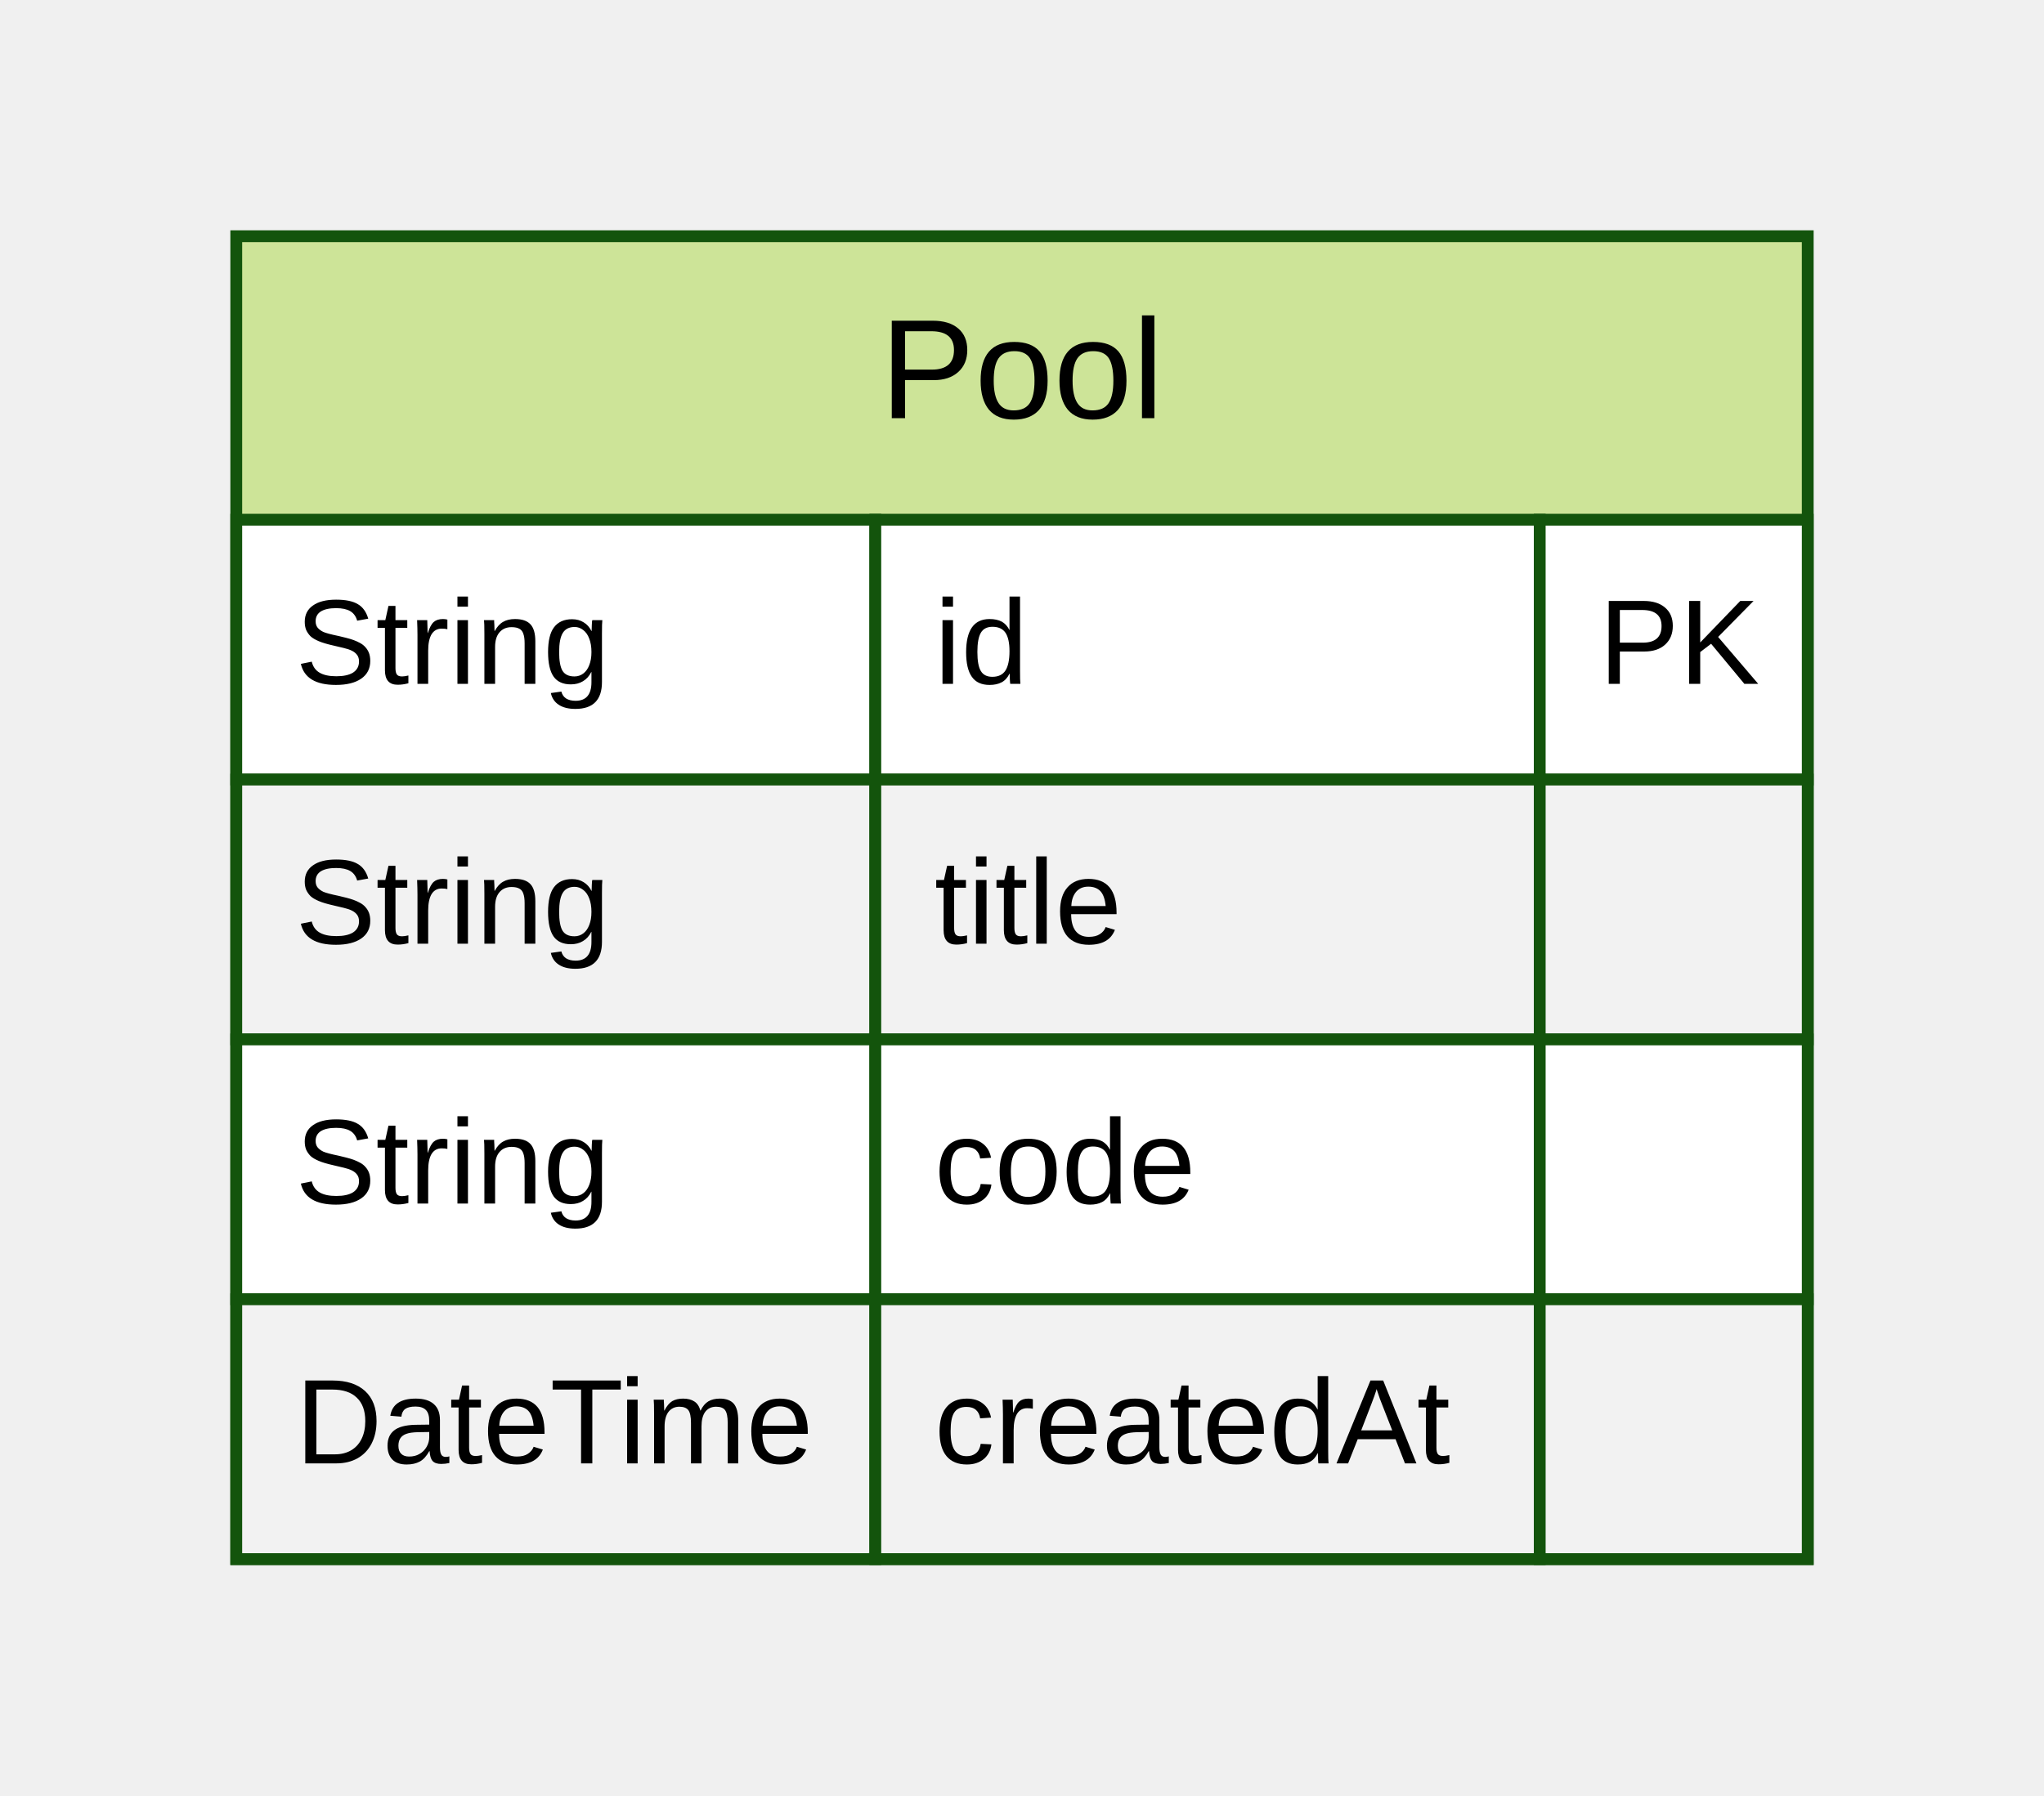
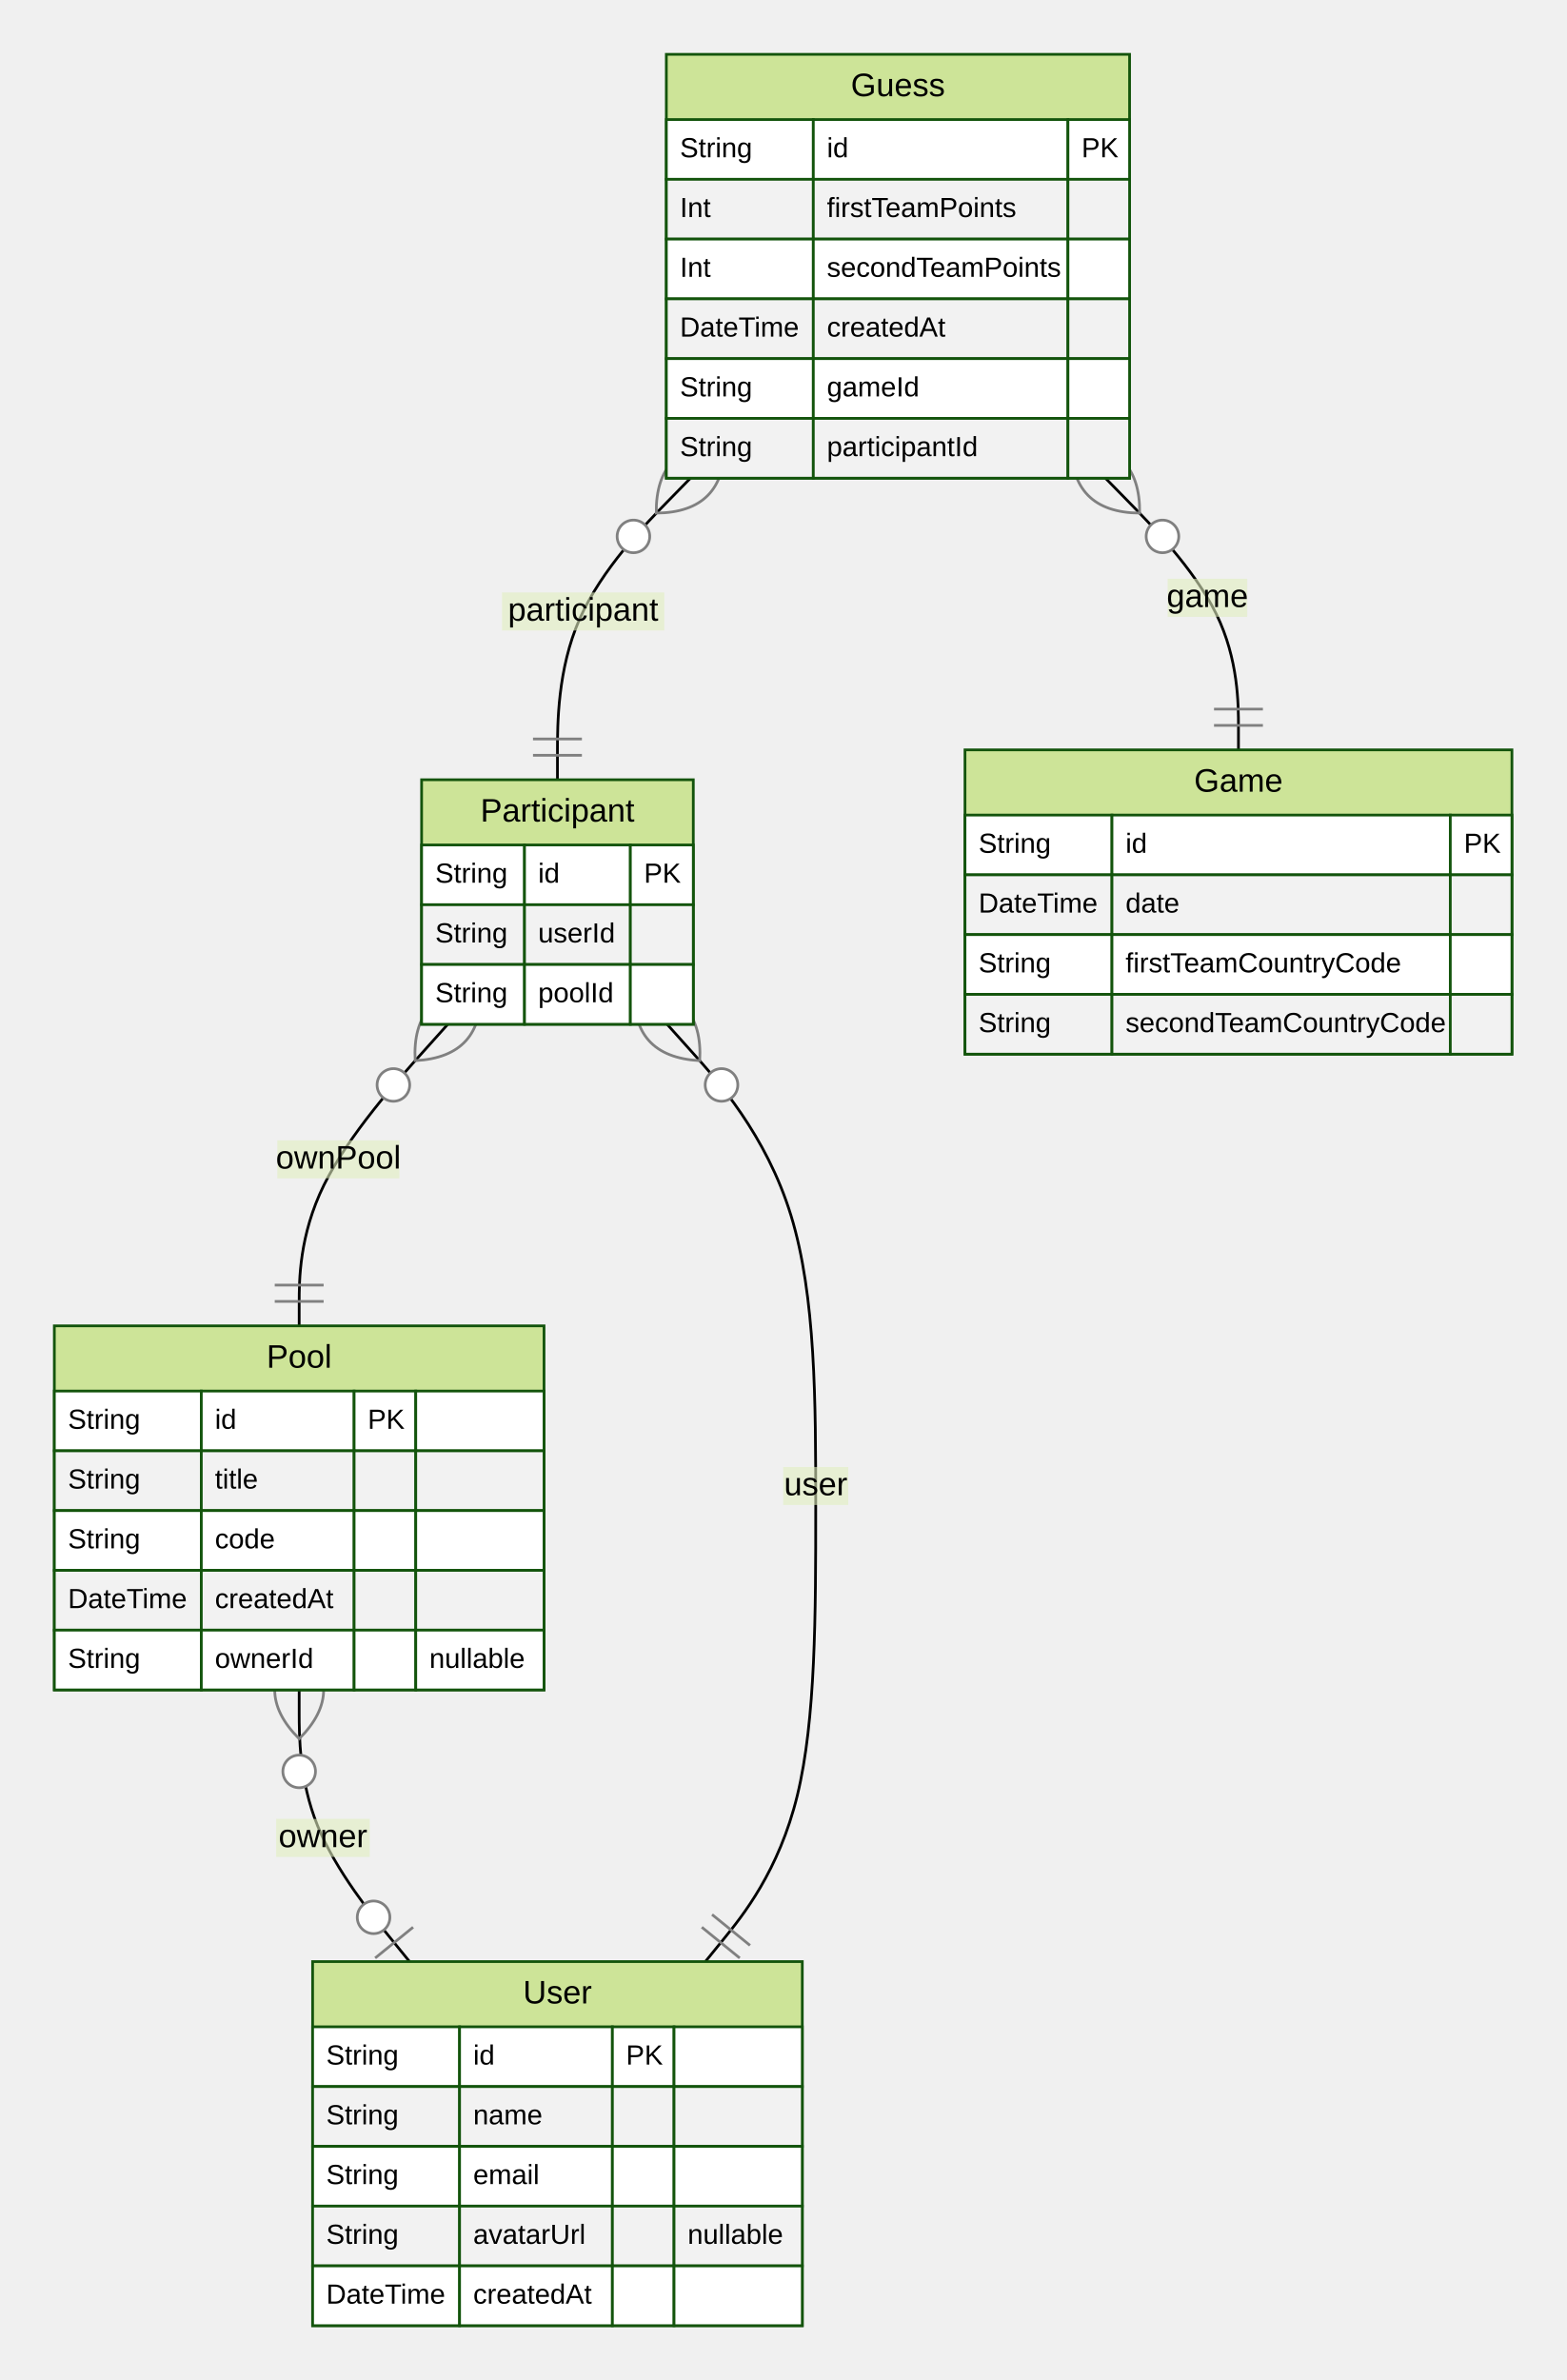
- <svg xmlns="http://www.w3.org/2000/svg" aria-labelledby="chart-title-mermaid-0 chart-desc-mermaid-0" role="img" viewBox="0 0 173.026 152" style="max-width: 173.026px; background-color: white;" width="100%" id="mermaid-0">
+ <svg xmlns="http://www.w3.org/2000/svg" aria-labelledby="chart-title-mermaid-0 chart-desc-mermaid-0" role="img" viewBox="0 0 576.492 876" style="max-width: 576.492px; background-color: white;" width="100%" id="mermaid-0">
  <style>#mermaid-0 {font-family:"trebuchet ms",verdana,arial,sans-serif;font-size:16px;fill:#000000;}#mermaid-0 .error-icon{fill:#552222;}#mermaid-0 .error-text{fill:#552222;stroke:#552222;}#mermaid-0 .edge-thickness-normal{stroke-width:2px;}#mermaid-0 .edge-thickness-thick{stroke-width:3.5px;}#mermaid-0 .edge-pattern-solid{stroke-dasharray:0;}#mermaid-0 .edge-pattern-dashed{stroke-dasharray:3;}#mermaid-0 .edge-pattern-dotted{stroke-dasharray:2;}#mermaid-0 .marker{fill:#000000;stroke:#000000;}#mermaid-0 .marker.cross{stroke:#000000;}#mermaid-0 svg{font-family:"trebuchet ms",verdana,arial,sans-serif;font-size:16px;}#mermaid-0 .entityBox{fill:#cde498;stroke:#13540c;}#mermaid-0 .attributeBoxOdd{fill:#ffffff;stroke:#13540c;}#mermaid-0 .attributeBoxEven{fill:#f2f2f2;stroke:#13540c;}#mermaid-0 .relationshipLabelBox{fill:hsl(78.158, 58.462%, 84.51%);opacity:0.7;background-color:hsl(78.158, 58.462%, 84.51%);}#mermaid-0 .relationshipLabelBox rect{opacity:0.5;}#mermaid-0 .relationshipLine{stroke:#000000;}#mermaid-0 :root{--mermaid-font-family:"trebuchet ms",verdana,arial,sans-serif;}</style>
  <g />
  <defs>
    <marker orient="auto" markerHeight="18" markerWidth="18" refY="9" refX="0" id="ONLY_ONE_START">
      <path d="M9,0 L9,18 M15,0 L15,18" fill="none" stroke="gray" />
    </marker>
  </defs>
  <defs>
    <marker orient="auto" markerHeight="18" markerWidth="18" refY="9" refX="18" id="ONLY_ONE_END">
      <path d="M3,0 L3,18 M9,0 L9,18" fill="none" stroke="gray" />
    </marker>
  </defs>
  <defs>
    <marker orient="auto" markerHeight="18" markerWidth="30" refY="9" refX="0" id="ZERO_OR_ONE_START">
      <circle r="6" cy="9" cx="21" fill="white" stroke="gray" />
      <path d="M9,0 L9,18" fill="none" stroke="gray" />
    </marker>
  </defs>
  <defs>
    <marker orient="auto" markerHeight="18" markerWidth="30" refY="9" refX="30" id="ZERO_OR_ONE_END">
      <circle r="6" cy="9" cx="9" fill="white" stroke="gray" />
      <path d="M21,0 L21,18" fill="none" stroke="gray" />
    </marker>
  </defs>
  <defs>
    <marker orient="auto" markerHeight="36" markerWidth="45" refY="18" refX="18" id="ONE_OR_MORE_START">
      <path d="M0,18 Q 18,0 36,18 Q 18,36 0,18 M42,9 L42,27" fill="none" stroke="gray" />
    </marker>
  </defs>
  <defs>
    <marker orient="auto" markerHeight="36" markerWidth="45" refY="18" refX="27" id="ONE_OR_MORE_END">
      <path d="M3,9 L3,27 M9,18 Q27,0 45,18 Q27,36 9,18" fill="none" stroke="gray" />
    </marker>
  </defs>
  <defs>
    <marker orient="auto" markerHeight="36" markerWidth="57" refY="18" refX="18" id="ZERO_OR_MORE_START">
      <circle r="6" cy="18" cx="48" fill="white" stroke="gray" />
      <path d="M0,18 Q18,0 36,18 Q18,36 0,18" fill="none" stroke="gray" />
    </marker>
  </defs>
  <defs>
    <marker orient="auto" markerHeight="36" markerWidth="57" refY="18" refX="39" id="ZERO_OR_MORE_END">
      <circle r="6" cy="18" cx="9" fill="white" stroke="gray" />
      <path d="M21,18 Q39,0 57,18 Q39,36 21,18" fill="none" stroke="gray" />
    </marker>
  </defs>
-   <g transform="translate(20,20 )" id="Pool">
-     <rect height="112" width="133.026" y="0" x="0" stroke="gray" fill-opacity="100%" fill="honeydew" class="er entityBox" />
-     <text transform="translate(66.51321,12)" style="font-family: &quot;trebuchet ms&quot;, verdana, arial, sans-serif;; font-size: 12px" text-anchor="middle" dominant-baseline="middle" y="0" x="0" id="entity-Pool" class="er entityLabel">Pool</text>
+   <path marker-start="url(#ZERO_OR_MORE_START)" marker-end="url(#ZERO_OR_ONE_END)" fill="none" stroke="gray" d="M110.119,622L110.119,630.333C110.119,638.667,110.119,655.333,116.89,672C123.661,688.667,137.202,705.333,143.973,713.667L150.743,722" class="er relationshipLine" />
+   <path marker-start="url(#ZERO_OR_MORE_START)" marker-end="url(#ONLY_ONE_END)" fill="none" stroke="gray" d="M245.535,377L254.652,387.167C263.77,397.333,282.004,417.667,291.122,447.333C300.239,477,300.239,516,300.239,555C300.239,594,300.239,633,293.468,660.833C286.698,688.667,273.156,705.333,266.386,713.667L259.615,722" class="er relationshipLine" />
+   <path marker-start="url(#ZERO_OR_MORE_START)" marker-end="url(#ONLY_ONE_END)" fill="none" stroke="gray" d="M164.824,377L155.706,387.167C146.589,397.333,128.354,417.667,119.237,436.167C110.119,454.667,110.119,471.333,110.119,479.667L110.119,488" class="er relationshipLine" />
+   <path marker-start="url(#ZERO_OR_MORE_START)" marker-end="url(#ONLY_ONE_END)" fill="none" stroke="gray" d="M254.136,176L245.976,184.333C237.817,192.667,221.498,209.333,213.339,227.833C205.179,246.333,205.179,266.667,205.179,276.833L205.179,287" class="er relationshipLine" />
+   <path marker-start="url(#ZERO_OR_MORE_START)" marker-end="url(#ONLY_ONE_END)" fill="none" stroke="gray" d="M406.879,176L415.039,184.333C423.198,192.667,439.517,209.333,447.676,226C455.835,242.667,455.835,259.333,455.835,267.667L455.835,276" class="er relationshipLine" />
+   <g transform="translate(20,488 )" id="Pool">
+     <rect height="134" width="180.239" y="0" x="0" stroke="gray" fill-opacity="100%" fill="honeydew" class="er entityBox" />
+     <text transform="translate(90.11948,12)" style="font-family: &quot;trebuchet ms&quot;, verdana, arial, sans-serif;; font-size: 12px" text-anchor="middle" dominant-baseline="middle" y="0" x="0" id="entity-Pool" class="er entityLabel">Pool</text>
    <rect height="22" width="54.096" y="24" x="0" stroke="gray" fill-opacity="100%" fill="honeydew" class="er attributeBoxOdd" />
    <text transform="translate(5,35)" style="font-family: &quot;trebuchet ms&quot;, verdana, arial, sans-serif;; font-size: 10.2px" text-anchor="left" dominant-baseline="middle" y="0" x="0" id="entity-Pool-attr-1-type" class="er entityLabel">String</text>
    <rect height="22" width="56.243" y="24" x="54.096" stroke="gray" fill-opacity="100%" fill="honeydew" class="er attributeBoxOdd" />
    <text transform="translate(59.09555,35)" style="font-family: &quot;trebuchet ms&quot;, verdana, arial, sans-serif;; font-size: 10.2px" text-anchor="left" dominant-baseline="middle" y="0" x="0" id="entity-Pool-attr-1-name" class="er entityLabel">id</text>
    <rect height="22" width="22.688" y="24" x="110.339" stroke="gray" fill-opacity="100%" fill="honeydew" class="er attributeBoxOdd" />
    <text transform="translate(115.3387,35)" style="font-family: &quot;trebuchet ms&quot;, verdana, arial, sans-serif;; font-size: 10.2px" text-anchor="left" dominant-baseline="middle" y="0" x="0" id="entity-Pool-attr-1-key" class="er entityLabel">PK</text>
+     <rect height="22" width="47.213" y="24" x="133.026" stroke="gray" fill-opacity="100%" fill="honeydew" class="er attributeBoxOdd" />
+     <text transform="translate(138.0264,35)" style="font-family: &quot;trebuchet ms&quot;, verdana, arial, sans-serif;; font-size: 10.2px" text-anchor="left" dominant-baseline="middle" y="0" x="0" id="entity-Pool-attr-1-comment" class="er entityLabel" />
    <rect height="22" width="54.096" y="46" x="0" stroke="gray" fill-opacity="100%" fill="honeydew" class="er attributeBoxEven" />
    <text transform="translate(5,57)" style="font-family: &quot;trebuchet ms&quot;, verdana, arial, sans-serif;; font-size: 10.2px" text-anchor="left" dominant-baseline="middle" y="0" x="0" id="entity-Pool-attr-2-type" class="er entityLabel">String</text>
    <rect height="22" width="56.243" y="46" x="54.096" stroke="gray" fill-opacity="100%" fill="honeydew" class="er attributeBoxEven" />
    <text transform="translate(59.09555,57)" style="font-family: &quot;trebuchet ms&quot;, verdana, arial, sans-serif;; font-size: 10.2px" text-anchor="left" dominant-baseline="middle" y="0" x="0" id="entity-Pool-attr-2-name" class="er entityLabel">title</text>
    <rect height="22" width="22.688" y="46" x="110.339" stroke="gray" fill-opacity="100%" fill="honeydew" class="er attributeBoxEven" />
    <text transform="translate(115.3387,57)" style="font-family: &quot;trebuchet ms&quot;, verdana, arial, sans-serif;; font-size: 10.2px" text-anchor="left" dominant-baseline="middle" y="0" x="0" id="entity-Pool-attr-2-key" class="er entityLabel" />
+     <rect height="22" width="47.213" y="46" x="133.026" stroke="gray" fill-opacity="100%" fill="honeydew" class="er attributeBoxEven" />
+     <text transform="translate(138.0264,57)" style="font-family: &quot;trebuchet ms&quot;, verdana, arial, sans-serif;; font-size: 10.2px" text-anchor="left" dominant-baseline="middle" y="0" x="0" id="entity-Pool-attr-2-comment" class="er entityLabel" />
    <rect height="22" width="54.096" y="68" x="0" stroke="gray" fill-opacity="100%" fill="honeydew" class="er attributeBoxOdd" />
    <text transform="translate(5,79)" style="font-family: &quot;trebuchet ms&quot;, verdana, arial, sans-serif;; font-size: 10.2px" text-anchor="left" dominant-baseline="middle" y="0" x="0" id="entity-Pool-attr-3-type" class="er entityLabel">String</text>
    <rect height="22" width="56.243" y="68" x="54.096" stroke="gray" fill-opacity="100%" fill="honeydew" class="er attributeBoxOdd" />
    <text transform="translate(59.09555,79)" style="font-family: &quot;trebuchet ms&quot;, verdana, arial, sans-serif;; font-size: 10.2px" text-anchor="left" dominant-baseline="middle" y="0" x="0" id="entity-Pool-attr-3-name" class="er entityLabel">code</text>
    <rect height="22" width="22.688" y="68" x="110.339" stroke="gray" fill-opacity="100%" fill="honeydew" class="er attributeBoxOdd" />
    <text transform="translate(115.3387,79)" style="font-family: &quot;trebuchet ms&quot;, verdana, arial, sans-serif;; font-size: 10.2px" text-anchor="left" dominant-baseline="middle" y="0" x="0" id="entity-Pool-attr-3-key" class="er entityLabel" />
+     <rect height="22" width="47.213" y="68" x="133.026" stroke="gray" fill-opacity="100%" fill="honeydew" class="er attributeBoxOdd" />
+     <text transform="translate(138.0264,79)" style="font-family: &quot;trebuchet ms&quot;, verdana, arial, sans-serif;; font-size: 10.2px" text-anchor="left" dominant-baseline="middle" y="0" x="0" id="entity-Pool-attr-3-comment" class="er entityLabel" />
    <rect height="22" width="54.096" y="90" x="0" stroke="gray" fill-opacity="100%" fill="honeydew" class="er attributeBoxEven" />
    <text transform="translate(5,101)" style="font-family: &quot;trebuchet ms&quot;, verdana, arial, sans-serif;; font-size: 10.2px" text-anchor="left" dominant-baseline="middle" y="0" x="0" id="entity-Pool-attr-4-type" class="er entityLabel">DateTime</text>
    <rect height="22" width="56.243" y="90" x="54.096" stroke="gray" fill-opacity="100%" fill="honeydew" class="er attributeBoxEven" />
    <text transform="translate(59.09555,101)" style="font-family: &quot;trebuchet ms&quot;, verdana, arial, sans-serif;; font-size: 10.2px" text-anchor="left" dominant-baseline="middle" y="0" x="0" id="entity-Pool-attr-4-name" class="er entityLabel">createdAt</text>
    <rect height="22" width="22.688" y="90" x="110.339" stroke="gray" fill-opacity="100%" fill="honeydew" class="er attributeBoxEven" />
    <text transform="translate(115.3387,101)" style="font-family: &quot;trebuchet ms&quot;, verdana, arial, sans-serif;; font-size: 10.2px" text-anchor="left" dominant-baseline="middle" y="0" x="0" id="entity-Pool-attr-4-key" class="er entityLabel" />
-   </g>
+     <rect height="22" width="47.213" y="90" x="133.026" stroke="gray" fill-opacity="100%" fill="honeydew" class="er attributeBoxEven" />
+     <text transform="translate(138.0264,101)" style="font-family: &quot;trebuchet ms&quot;, verdana, arial, sans-serif;; font-size: 10.2px" text-anchor="left" dominant-baseline="middle" y="0" x="0" id="entity-Pool-attr-4-comment" class="er entityLabel" />
+     <rect height="22" width="54.096" y="112" x="0" stroke="gray" fill-opacity="100%" fill="honeydew" class="er attributeBoxOdd" />
+     <text transform="translate(5,123)" style="font-family: &quot;trebuchet ms&quot;, verdana, arial, sans-serif;; font-size: 10.2px" text-anchor="left" dominant-baseline="middle" y="0" x="0" id="entity-Pool-attr-5-type" class="er entityLabel">String</text>
+     <rect height="22" width="56.243" y="112" x="54.096" stroke="gray" fill-opacity="100%" fill="honeydew" class="er attributeBoxOdd" />
+     <text transform="translate(59.09555,123)" style="font-family: &quot;trebuchet ms&quot;, verdana, arial, sans-serif;; font-size: 10.2px" text-anchor="left" dominant-baseline="middle" y="0" x="0" id="entity-Pool-attr-5-name" class="er entityLabel">ownerId</text>
+     <rect height="22" width="22.688" y="112" x="110.339" stroke="gray" fill-opacity="100%" fill="honeydew" class="er attributeBoxOdd" />
+     <text transform="translate(115.3387,123)" style="font-family: &quot;trebuchet ms&quot;, verdana, arial, sans-serif;; font-size: 10.2px" text-anchor="left" dominant-baseline="middle" y="0" x="0" id="entity-Pool-attr-5-key" class="er entityLabel" />
+     <rect height="22" width="47.213" y="112" x="133.026" stroke="gray" fill-opacity="100%" fill="honeydew" class="er attributeBoxOdd" />
+     <text transform="translate(138.0264,123)" style="font-family: &quot;trebuchet ms&quot;, verdana, arial, sans-serif;; font-size: 10.2px" text-anchor="left" dominant-baseline="middle" y="0" x="0" id="entity-Pool-attr-5-comment" class="er entityLabel">nullable</text>
+   </g>
+   <g transform="translate(155.1792,287 )" id="Participant">
+     <rect height="90" width="100" y="0" x="0" stroke="gray" fill-opacity="100%" fill="honeydew" class="er entityBox" />
+     <text transform="translate(50,12)" style="font-family: &quot;trebuchet ms&quot;, verdana, arial, sans-serif;; font-size: 12px" text-anchor="middle" dominant-baseline="middle" y="0" x="0" id="entity-Participant" class="er entityLabel">Participant</text>
+     <rect height="22" width="37.876" y="24" x="0" stroke="gray" fill-opacity="100%" fill="honeydew" class="er attributeBoxOdd" />
+     <text transform="translate(5,35)" style="font-family: &quot;trebuchet ms&quot;, verdana, arial, sans-serif;; font-size: 10.2px" text-anchor="left" dominant-baseline="middle" y="0" x="0" id="entity-Participant-attr-1-type" class="er entityLabel">String</text>
+     <rect height="22" width="38.957" y="24" x="37.876" stroke="gray" fill-opacity="100%" fill="honeydew" class="er attributeBoxOdd" />
+     <text transform="translate(42.87587,35)" style="font-family: &quot;trebuchet ms&quot;, verdana, arial, sans-serif;; font-size: 10.2px" text-anchor="left" dominant-baseline="middle" y="0" x="0" id="entity-Participant-attr-1-name" class="er entityLabel">id</text>
+     <rect height="22" width="23.167" y="24" x="76.833" stroke="gray" fill-opacity="100%" fill="honeydew" class="er attributeBoxOdd" />
+     <text transform="translate(81.8325,35)" style="font-family: &quot;trebuchet ms&quot;, verdana, arial, sans-serif;; font-size: 10.2px" text-anchor="left" dominant-baseline="middle" y="0" x="0" id="entity-Participant-attr-1-key" class="er entityLabel">PK</text>
+     <rect height="22" width="37.876" y="46" x="0" stroke="gray" fill-opacity="100%" fill="honeydew" class="er attributeBoxEven" />
+     <text transform="translate(5,57)" style="font-family: &quot;trebuchet ms&quot;, verdana, arial, sans-serif;; font-size: 10.2px" text-anchor="left" dominant-baseline="middle" y="0" x="0" id="entity-Participant-attr-2-type" class="er entityLabel">String</text>
+     <rect height="22" width="38.957" y="46" x="37.876" stroke="gray" fill-opacity="100%" fill="honeydew" class="er attributeBoxEven" />
+     <text transform="translate(42.87587,57)" style="font-family: &quot;trebuchet ms&quot;, verdana, arial, sans-serif;; font-size: 10.2px" text-anchor="left" dominant-baseline="middle" y="0" x="0" id="entity-Participant-attr-2-name" class="er entityLabel">userId</text>
+     <rect height="22" width="23.167" y="46" x="76.833" stroke="gray" fill-opacity="100%" fill="honeydew" class="er attributeBoxEven" />
+     <text transform="translate(81.8325,57)" style="font-family: &quot;trebuchet ms&quot;, verdana, arial, sans-serif;; font-size: 10.2px" text-anchor="left" dominant-baseline="middle" y="0" x="0" id="entity-Participant-attr-2-key" class="er entityLabel" />
+     <rect height="22" width="37.876" y="68" x="0" stroke="gray" fill-opacity="100%" fill="honeydew" class="er attributeBoxOdd" />
+     <text transform="translate(5,79)" style="font-family: &quot;trebuchet ms&quot;, verdana, arial, sans-serif;; font-size: 10.2px" text-anchor="left" dominant-baseline="middle" y="0" x="0" id="entity-Participant-attr-3-type" class="er entityLabel">String</text>
+     <rect height="22" width="38.957" y="68" x="37.876" stroke="gray" fill-opacity="100%" fill="honeydew" class="er attributeBoxOdd" />
+     <text transform="translate(42.87587,79)" style="font-family: &quot;trebuchet ms&quot;, verdana, arial, sans-serif;; font-size: 10.2px" text-anchor="left" dominant-baseline="middle" y="0" x="0" id="entity-Participant-attr-3-name" class="er entityLabel">poolId</text>
+     <rect height="22" width="23.167" y="68" x="76.833" stroke="gray" fill-opacity="100%" fill="honeydew" class="er attributeBoxOdd" />
+     <text transform="translate(81.8325,79)" style="font-family: &quot;trebuchet ms&quot;, verdana, arial, sans-serif;; font-size: 10.2px" text-anchor="left" dominant-baseline="middle" y="0" x="0" id="entity-Participant-attr-3-key" class="er entityLabel" />
+   </g>
+   <g transform="translate(115.0597,722 )" id="User">
+     <rect height="134" width="180.239" y="0" x="0" stroke="gray" fill-opacity="100%" fill="honeydew" class="er entityBox" />
+     <text transform="translate(90.11948,12)" style="font-family: &quot;trebuchet ms&quot;, verdana, arial, sans-serif;; font-size: 12px" text-anchor="middle" dominant-baseline="middle" y="0" x="0" id="entity-User" class="er entityLabel">User</text>
+     <rect height="22" width="54.096" y="24" x="0" stroke="gray" fill-opacity="100%" fill="honeydew" class="er attributeBoxOdd" />
+     <text transform="translate(5,35)" style="font-family: &quot;trebuchet ms&quot;, verdana, arial, sans-serif;; font-size: 10.2px" text-anchor="left" dominant-baseline="middle" y="0" x="0" id="entity-User-attr-1-type" class="er entityLabel">String</text>
+     <rect height="22" width="56.243" y="24" x="54.096" stroke="gray" fill-opacity="100%" fill="honeydew" class="er attributeBoxOdd" />
+     <text transform="translate(59.09555,35)" style="font-family: &quot;trebuchet ms&quot;, verdana, arial, sans-serif;; font-size: 10.2px" text-anchor="left" dominant-baseline="middle" y="0" x="0" id="entity-User-attr-1-name" class="er entityLabel">id</text>
+     <rect height="22" width="22.688" y="24" x="110.339" stroke="gray" fill-opacity="100%" fill="honeydew" class="er attributeBoxOdd" />
+     <text transform="translate(115.3387,35)" style="font-family: &quot;trebuchet ms&quot;, verdana, arial, sans-serif;; font-size: 10.2px" text-anchor="left" dominant-baseline="middle" y="0" x="0" id="entity-User-attr-1-key" class="er entityLabel">PK</text>
+     <rect height="22" width="47.213" y="24" x="133.026" stroke="gray" fill-opacity="100%" fill="honeydew" class="er attributeBoxOdd" />
+     <text transform="translate(138.0264,35)" style="font-family: &quot;trebuchet ms&quot;, verdana, arial, sans-serif;; font-size: 10.2px" text-anchor="left" dominant-baseline="middle" y="0" x="0" id="entity-User-attr-1-comment" class="er entityLabel" />
+     <rect height="22" width="54.096" y="46" x="0" stroke="gray" fill-opacity="100%" fill="honeydew" class="er attributeBoxEven" />
+     <text transform="translate(5,57)" style="font-family: &quot;trebuchet ms&quot;, verdana, arial, sans-serif;; font-size: 10.2px" text-anchor="left" dominant-baseline="middle" y="0" x="0" id="entity-User-attr-2-type" class="er entityLabel">String</text>
+     <rect height="22" width="56.243" y="46" x="54.096" stroke="gray" fill-opacity="100%" fill="honeydew" class="er attributeBoxEven" />
+     <text transform="translate(59.09555,57)" style="font-family: &quot;trebuchet ms&quot;, verdana, arial, sans-serif;; font-size: 10.2px" text-anchor="left" dominant-baseline="middle" y="0" x="0" id="entity-User-attr-2-name" class="er entityLabel">name</text>
+     <rect height="22" width="22.688" y="46" x="110.339" stroke="gray" fill-opacity="100%" fill="honeydew" class="er attributeBoxEven" />
+     <text transform="translate(115.3387,57)" style="font-family: &quot;trebuchet ms&quot;, verdana, arial, sans-serif;; font-size: 10.2px" text-anchor="left" dominant-baseline="middle" y="0" x="0" id="entity-User-attr-2-key" class="er entityLabel" />
+     <rect height="22" width="47.213" y="46" x="133.026" stroke="gray" fill-opacity="100%" fill="honeydew" class="er attributeBoxEven" />
+     <text transform="translate(138.0264,57)" style="font-family: &quot;trebuchet ms&quot;, verdana, arial, sans-serif;; font-size: 10.2px" text-anchor="left" dominant-baseline="middle" y="0" x="0" id="entity-User-attr-2-comment" class="er entityLabel" />
+     <rect height="22" width="54.096" y="68" x="0" stroke="gray" fill-opacity="100%" fill="honeydew" class="er attributeBoxOdd" />
+     <text transform="translate(5,79)" style="font-family: &quot;trebuchet ms&quot;, verdana, arial, sans-serif;; font-size: 10.2px" text-anchor="left" dominant-baseline="middle" y="0" x="0" id="entity-User-attr-3-type" class="er entityLabel">String</text>
+     <rect height="22" width="56.243" y="68" x="54.096" stroke="gray" fill-opacity="100%" fill="honeydew" class="er attributeBoxOdd" />
+     <text transform="translate(59.09555,79)" style="font-family: &quot;trebuchet ms&quot;, verdana, arial, sans-serif;; font-size: 10.2px" text-anchor="left" dominant-baseline="middle" y="0" x="0" id="entity-User-attr-3-name" class="er entityLabel">email</text>
+     <rect height="22" width="22.688" y="68" x="110.339" stroke="gray" fill-opacity="100%" fill="honeydew" class="er attributeBoxOdd" />
+     <text transform="translate(115.3387,79)" style="font-family: &quot;trebuchet ms&quot;, verdana, arial, sans-serif;; font-size: 10.2px" text-anchor="left" dominant-baseline="middle" y="0" x="0" id="entity-User-attr-3-key" class="er entityLabel" />
+     <rect height="22" width="47.213" y="68" x="133.026" stroke="gray" fill-opacity="100%" fill="honeydew" class="er attributeBoxOdd" />
+     <text transform="translate(138.0264,79)" style="font-family: &quot;trebuchet ms&quot;, verdana, arial, sans-serif;; font-size: 10.2px" text-anchor="left" dominant-baseline="middle" y="0" x="0" id="entity-User-attr-3-comment" class="er entityLabel" />
+     <rect height="22" width="54.096" y="90" x="0" stroke="gray" fill-opacity="100%" fill="honeydew" class="er attributeBoxEven" />
+     <text transform="translate(5,101)" style="font-family: &quot;trebuchet ms&quot;, verdana, arial, sans-serif;; font-size: 10.2px" text-anchor="left" dominant-baseline="middle" y="0" x="0" id="entity-User-attr-4-type" class="er entityLabel">String</text>
+     <rect height="22" width="56.243" y="90" x="54.096" stroke="gray" fill-opacity="100%" fill="honeydew" class="er attributeBoxEven" />
+     <text transform="translate(59.09555,101)" style="font-family: &quot;trebuchet ms&quot;, verdana, arial, sans-serif;; font-size: 10.2px" text-anchor="left" dominant-baseline="middle" y="0" x="0" id="entity-User-attr-4-name" class="er entityLabel">avatarUrl</text>
+     <rect height="22" width="22.688" y="90" x="110.339" stroke="gray" fill-opacity="100%" fill="honeydew" class="er attributeBoxEven" />
+     <text transform="translate(115.3387,101)" style="font-family: &quot;trebuchet ms&quot;, verdana, arial, sans-serif;; font-size: 10.2px" text-anchor="left" dominant-baseline="middle" y="0" x="0" id="entity-User-attr-4-key" class="er entityLabel" />
+     <rect height="22" width="47.213" y="90" x="133.026" stroke="gray" fill-opacity="100%" fill="honeydew" class="er attributeBoxEven" />
+     <text transform="translate(138.0264,101)" style="font-family: &quot;trebuchet ms&quot;, verdana, arial, sans-serif;; font-size: 10.2px" text-anchor="left" dominant-baseline="middle" y="0" x="0" id="entity-User-attr-4-comment" class="er entityLabel">nullable</text>
+     <rect height="22" width="54.096" y="112" x="0" stroke="gray" fill-opacity="100%" fill="honeydew" class="er attributeBoxOdd" />
+     <text transform="translate(5,123)" style="font-family: &quot;trebuchet ms&quot;, verdana, arial, sans-serif;; font-size: 10.2px" text-anchor="left" dominant-baseline="middle" y="0" x="0" id="entity-User-attr-5-type" class="er entityLabel">DateTime</text>
+     <rect height="22" width="56.243" y="112" x="54.096" stroke="gray" fill-opacity="100%" fill="honeydew" class="er attributeBoxOdd" />
+     <text transform="translate(59.09555,123)" style="font-family: &quot;trebuchet ms&quot;, verdana, arial, sans-serif;; font-size: 10.2px" text-anchor="left" dominant-baseline="middle" y="0" x="0" id="entity-User-attr-5-name" class="er entityLabel">createdAt</text>
+     <rect height="22" width="22.688" y="112" x="110.339" stroke="gray" fill-opacity="100%" fill="honeydew" class="er attributeBoxOdd" />
+     <text transform="translate(115.3387,123)" style="font-family: &quot;trebuchet ms&quot;, verdana, arial, sans-serif;; font-size: 10.2px" text-anchor="left" dominant-baseline="middle" y="0" x="0" id="entity-User-attr-5-key" class="er entityLabel" />
+     <rect height="22" width="47.213" y="112" x="133.026" stroke="gray" fill-opacity="100%" fill="honeydew" class="er attributeBoxOdd" />
+     <text transform="translate(138.0264,123)" style="font-family: &quot;trebuchet ms&quot;, verdana, arial, sans-serif;; font-size: 10.2px" text-anchor="left" dominant-baseline="middle" y="0" x="0" id="entity-User-attr-5-comment" class="er entityLabel" />
+   </g>
+   <g transform="translate(355.1792,276 )" id="Game">
+     <rect height="112" width="201.312" y="0" x="0" stroke="gray" fill-opacity="100%" fill="honeydew" class="er entityBox" />
+     <text transform="translate(100.6562,12)" style="font-family: &quot;trebuchet ms&quot;, verdana, arial, sans-serif;; font-size: 12px" text-anchor="middle" dominant-baseline="middle" y="0" x="0" id="entity-Game" class="er entityLabel">Game</text>
+     <rect height="22" width="54.096" y="24" x="0" stroke="gray" fill-opacity="100%" fill="honeydew" class="er attributeBoxOdd" />
+     <text transform="translate(5,35)" style="font-family: &quot;trebuchet ms&quot;, verdana, arial, sans-serif;; font-size: 10.2px" text-anchor="left" dominant-baseline="middle" y="0" x="0" id="entity-Game-attr-1-type" class="er entityLabel">String</text>
+     <rect height="22" width="124.529" y="24" x="54.096" stroke="gray" fill-opacity="100%" fill="honeydew" class="er attributeBoxOdd" />
+     <text transform="translate(59.09555,35)" style="font-family: &quot;trebuchet ms&quot;, verdana, arial, sans-serif;; font-size: 10.2px" text-anchor="left" dominant-baseline="middle" y="0" x="0" id="entity-Game-attr-1-name" class="er entityLabel">id</text>
+     <rect height="22" width="22.688" y="24" x="178.625" stroke="gray" fill-opacity="100%" fill="honeydew" class="er attributeBoxOdd" />
+     <text transform="translate(183.6248,35)" style="font-family: &quot;trebuchet ms&quot;, verdana, arial, sans-serif;; font-size: 10.2px" text-anchor="left" dominant-baseline="middle" y="0" x="0" id="entity-Game-attr-1-key" class="er entityLabel">PK</text>
+     <rect height="22" width="54.096" y="46" x="0" stroke="gray" fill-opacity="100%" fill="honeydew" class="er attributeBoxEven" />
+     <text transform="translate(5,57)" style="font-family: &quot;trebuchet ms&quot;, verdana, arial, sans-serif;; font-size: 10.2px" text-anchor="left" dominant-baseline="middle" y="0" x="0" id="entity-Game-attr-2-type" class="er entityLabel">DateTime</text>
+     <rect height="22" width="124.529" y="46" x="54.096" stroke="gray" fill-opacity="100%" fill="honeydew" class="er attributeBoxEven" />
+     <text transform="translate(59.09555,57)" style="font-family: &quot;trebuchet ms&quot;, verdana, arial, sans-serif;; font-size: 10.2px" text-anchor="left" dominant-baseline="middle" y="0" x="0" id="entity-Game-attr-2-name" class="er entityLabel">date</text>
+     <rect height="22" width="22.688" y="46" x="178.625" stroke="gray" fill-opacity="100%" fill="honeydew" class="er attributeBoxEven" />
+     <text transform="translate(183.6248,57)" style="font-family: &quot;trebuchet ms&quot;, verdana, arial, sans-serif;; font-size: 10.2px" text-anchor="left" dominant-baseline="middle" y="0" x="0" id="entity-Game-attr-2-key" class="er entityLabel" />
+     <rect height="22" width="54.096" y="68" x="0" stroke="gray" fill-opacity="100%" fill="honeydew" class="er attributeBoxOdd" />
+     <text transform="translate(5,79)" style="font-family: &quot;trebuchet ms&quot;, verdana, arial, sans-serif;; font-size: 10.2px" text-anchor="left" dominant-baseline="middle" y="0" x="0" id="entity-Game-attr-3-type" class="er entityLabel">String</text>
+     <rect height="22" width="124.529" y="68" x="54.096" stroke="gray" fill-opacity="100%" fill="honeydew" class="er attributeBoxOdd" />
+     <text transform="translate(59.09555,79)" style="font-family: &quot;trebuchet ms&quot;, verdana, arial, sans-serif;; font-size: 10.2px" text-anchor="left" dominant-baseline="middle" y="0" x="0" id="entity-Game-attr-3-name" class="er entityLabel">firstTeamCountryCode</text>
+     <rect height="22" width="22.688" y="68" x="178.625" stroke="gray" fill-opacity="100%" fill="honeydew" class="er attributeBoxOdd" />
+     <text transform="translate(183.6248,79)" style="font-family: &quot;trebuchet ms&quot;, verdana, arial, sans-serif;; font-size: 10.2px" text-anchor="left" dominant-baseline="middle" y="0" x="0" id="entity-Game-attr-3-key" class="er entityLabel" />
+     <rect height="22" width="54.096" y="90" x="0" stroke="gray" fill-opacity="100%" fill="honeydew" class="er attributeBoxEven" />
+     <text transform="translate(5,101)" style="font-family: &quot;trebuchet ms&quot;, verdana, arial, sans-serif;; font-size: 10.2px" text-anchor="left" dominant-baseline="middle" y="0" x="0" id="entity-Game-attr-4-type" class="er entityLabel">String</text>
+     <rect height="22" width="124.529" y="90" x="54.096" stroke="gray" fill-opacity="100%" fill="honeydew" class="er attributeBoxEven" />
+     <text transform="translate(59.09555,101)" style="font-family: &quot;trebuchet ms&quot;, verdana, arial, sans-serif;; font-size: 10.2px" text-anchor="left" dominant-baseline="middle" y="0" x="0" id="entity-Game-attr-4-name" class="er entityLabel">secondTeamCountryCode</text>
+     <rect height="22" width="22.688" y="90" x="178.625" stroke="gray" fill-opacity="100%" fill="honeydew" class="er attributeBoxEven" />
+     <text transform="translate(183.6248,101)" style="font-family: &quot;trebuchet ms&quot;, verdana, arial, sans-serif;; font-size: 10.2px" text-anchor="left" dominant-baseline="middle" y="0" x="0" id="entity-Game-attr-4-key" class="er entityLabel" />
+   </g>
+   <g transform="translate(245.2551,20 )" id="Guess">
+     <rect height="156" width="170.504" y="0" x="0" stroke="gray" fill-opacity="100%" fill="honeydew" class="er entityBox" />
+     <text transform="translate(85.2522,12)" style="font-family: &quot;trebuchet ms&quot;, verdana, arial, sans-serif;; font-size: 12px" text-anchor="middle" dominant-baseline="middle" y="0" x="0" id="entity-Guess" class="er entityLabel">Guess</text>
+     <rect height="22" width="54.096" y="24" x="0" stroke="gray" fill-opacity="100%" fill="honeydew" class="er attributeBoxOdd" />
+     <text transform="translate(5,35)" style="font-family: &quot;trebuchet ms&quot;, verdana, arial, sans-serif;; font-size: 10.2px" text-anchor="left" dominant-baseline="middle" y="0" x="0" id="entity-Guess-attr-1-type" class="er entityLabel">String</text>
+     <rect height="22" width="93.721" y="24" x="54.096" stroke="gray" fill-opacity="100%" fill="honeydew" class="er attributeBoxOdd" />
+     <text transform="translate(59.09555,35)" style="font-family: &quot;trebuchet ms&quot;, verdana, arial, sans-serif;; font-size: 10.2px" text-anchor="left" dominant-baseline="middle" y="0" x="0" id="entity-Guess-attr-1-name" class="er entityLabel">id</text>
+     <rect height="22" width="22.688" y="24" x="147.817" stroke="gray" fill-opacity="100%" fill="honeydew" class="er attributeBoxOdd" />
+     <text transform="translate(152.8167,35)" style="font-family: &quot;trebuchet ms&quot;, verdana, arial, sans-serif;; font-size: 10.2px" text-anchor="left" dominant-baseline="middle" y="0" x="0" id="entity-Guess-attr-1-key" class="er entityLabel">PK</text>
+     <rect height="22" width="54.096" y="46" x="0" stroke="gray" fill-opacity="100%" fill="honeydew" class="er attributeBoxEven" />
+     <text transform="translate(5,57)" style="font-family: &quot;trebuchet ms&quot;, verdana, arial, sans-serif;; font-size: 10.2px" text-anchor="left" dominant-baseline="middle" y="0" x="0" id="entity-Guess-attr-2-type" class="er entityLabel">Int</text>
+     <rect height="22" width="93.721" y="46" x="54.096" stroke="gray" fill-opacity="100%" fill="honeydew" class="er attributeBoxEven" />
+     <text transform="translate(59.09555,57)" style="font-family: &quot;trebuchet ms&quot;, verdana, arial, sans-serif;; font-size: 10.2px" text-anchor="left" dominant-baseline="middle" y="0" x="0" id="entity-Guess-attr-2-name" class="er entityLabel">firstTeamPoints</text>
+     <rect height="22" width="22.688" y="46" x="147.817" stroke="gray" fill-opacity="100%" fill="honeydew" class="er attributeBoxEven" />
+     <text transform="translate(152.8167,57)" style="font-family: &quot;trebuchet ms&quot;, verdana, arial, sans-serif;; font-size: 10.2px" text-anchor="left" dominant-baseline="middle" y="0" x="0" id="entity-Guess-attr-2-key" class="er entityLabel" />
+     <rect height="22" width="54.096" y="68" x="0" stroke="gray" fill-opacity="100%" fill="honeydew" class="er attributeBoxOdd" />
+     <text transform="translate(5,79)" style="font-family: &quot;trebuchet ms&quot;, verdana, arial, sans-serif;; font-size: 10.2px" text-anchor="left" dominant-baseline="middle" y="0" x="0" id="entity-Guess-attr-3-type" class="er entityLabel">Int</text>
+     <rect height="22" width="93.721" y="68" x="54.096" stroke="gray" fill-opacity="100%" fill="honeydew" class="er attributeBoxOdd" />
+     <text transform="translate(59.09555,79)" style="font-family: &quot;trebuchet ms&quot;, verdana, arial, sans-serif;; font-size: 10.2px" text-anchor="left" dominant-baseline="middle" y="0" x="0" id="entity-Guess-attr-3-name" class="er entityLabel">secondTeamPoints</text>
+     <rect height="22" width="22.688" y="68" x="147.817" stroke="gray" fill-opacity="100%" fill="honeydew" class="er attributeBoxOdd" />
+     <text transform="translate(152.8167,79)" style="font-family: &quot;trebuchet ms&quot;, verdana, arial, sans-serif;; font-size: 10.2px" text-anchor="left" dominant-baseline="middle" y="0" x="0" id="entity-Guess-attr-3-key" class="er entityLabel" />
+     <rect height="22" width="54.096" y="90" x="0" stroke="gray" fill-opacity="100%" fill="honeydew" class="er attributeBoxEven" />
+     <text transform="translate(5,101)" style="font-family: &quot;trebuchet ms&quot;, verdana, arial, sans-serif;; font-size: 10.2px" text-anchor="left" dominant-baseline="middle" y="0" x="0" id="entity-Guess-attr-4-type" class="er entityLabel">DateTime</text>
+     <rect height="22" width="93.721" y="90" x="54.096" stroke="gray" fill-opacity="100%" fill="honeydew" class="er attributeBoxEven" />
+     <text transform="translate(59.09555,101)" style="font-family: &quot;trebuchet ms&quot;, verdana, arial, sans-serif;; font-size: 10.2px" text-anchor="left" dominant-baseline="middle" y="0" x="0" id="entity-Guess-attr-4-name" class="er entityLabel">createdAt</text>
+     <rect height="22" width="22.688" y="90" x="147.817" stroke="gray" fill-opacity="100%" fill="honeydew" class="er attributeBoxEven" />
+     <text transform="translate(152.8167,101)" style="font-family: &quot;trebuchet ms&quot;, verdana, arial, sans-serif;; font-size: 10.2px" text-anchor="left" dominant-baseline="middle" y="0" x="0" id="entity-Guess-attr-4-key" class="er entityLabel" />
+     <rect height="22" width="54.096" y="112" x="0" stroke="gray" fill-opacity="100%" fill="honeydew" class="er attributeBoxOdd" />
+     <text transform="translate(5,123)" style="font-family: &quot;trebuchet ms&quot;, verdana, arial, sans-serif;; font-size: 10.2px" text-anchor="left" dominant-baseline="middle" y="0" x="0" id="entity-Guess-attr-5-type" class="er entityLabel">String</text>
+     <rect height="22" width="93.721" y="112" x="54.096" stroke="gray" fill-opacity="100%" fill="honeydew" class="er attributeBoxOdd" />
+     <text transform="translate(59.09555,123)" style="font-family: &quot;trebuchet ms&quot;, verdana, arial, sans-serif;; font-size: 10.2px" text-anchor="left" dominant-baseline="middle" y="0" x="0" id="entity-Guess-attr-5-name" class="er entityLabel">gameId</text>
+     <rect height="22" width="22.688" y="112" x="147.817" stroke="gray" fill-opacity="100%" fill="honeydew" class="er attributeBoxOdd" />
+     <text transform="translate(152.8167,123)" style="font-family: &quot;trebuchet ms&quot;, verdana, arial, sans-serif;; font-size: 10.2px" text-anchor="left" dominant-baseline="middle" y="0" x="0" id="entity-Guess-attr-5-key" class="er entityLabel" />
+     <rect height="22" width="54.096" y="134" x="0" stroke="gray" fill-opacity="100%" fill="honeydew" class="er attributeBoxEven" />
+     <text transform="translate(5,145)" style="font-family: &quot;trebuchet ms&quot;, verdana, arial, sans-serif;; font-size: 10.2px" text-anchor="left" dominant-baseline="middle" y="0" x="0" id="entity-Guess-attr-6-type" class="er entityLabel">String</text>
+     <rect height="22" width="93.721" y="134" x="54.096" stroke="gray" fill-opacity="100%" fill="honeydew" class="er attributeBoxEven" />
+     <text transform="translate(59.09555,145)" style="font-family: &quot;trebuchet ms&quot;, verdana, arial, sans-serif;; font-size: 10.2px" text-anchor="left" dominant-baseline="middle" y="0" x="0" id="entity-Guess-attr-6-name" class="er entityLabel">participantId</text>
+     <rect height="22" width="22.688" y="134" x="147.817" stroke="gray" fill-opacity="100%" fill="honeydew" class="er attributeBoxEven" />
+     <text transform="translate(152.8167,145)" style="font-family: &quot;trebuchet ms&quot;, verdana, arial, sans-serif;; font-size: 10.2px" text-anchor="left" dominant-baseline="middle" y="0" x="0" id="entity-Guess-attr-6-key" class="er entityLabel" />
+   </g>
+   <rect fill-opacity="85%" fill="white" height="14" width="34.471" y="669.474" x="101.629" class="er relationshipLabelBox" />
+   <text style="font-family: &quot;trebuchet ms&quot;, verdana, arial, sans-serif;; font-size: 12px" dominant-baseline="middle" text-anchor="middle" y="676.474" x="118.864" id="rel1" class="er relationshipLabel">owner</text>
+   <rect fill-opacity="85%" fill="white" height="14" width="23.959" y="539.943" x="288.256" class="er relationshipLabelBox" />
+   <text style="font-family: &quot;trebuchet ms&quot;, verdana, arial, sans-serif;; font-size: 12px" dominant-baseline="middle" text-anchor="middle" y="546.943" x="300.236" id="rel2" class="er relationshipLabel">user</text>
+   <rect fill-opacity="85%" fill="white" height="14" width="44.934" y="419.705" x="102.076" class="er relationshipLabelBox" />
+   <text style="font-family: &quot;trebuchet ms&quot;, verdana, arial, sans-serif;; font-size: 12px" dominant-baseline="middle" text-anchor="middle" y="426.705" x="124.542" id="rel3" class="er relationshipLabel">ownPool</text>
+   <rect fill-opacity="85%" fill="white" height="14" width="59.744" y="218.059" x="184.757" class="er relationshipLabelBox" />
+   <text style="font-family: &quot;trebuchet ms&quot;, verdana, arial, sans-serif;; font-size: 12px" dominant-baseline="middle" text-anchor="middle" y="225.059" x="214.629" id="rel4" class="er relationshipLabel">participant</text>
+   <rect fill-opacity="85%" fill="white" height="14" width="29.289" y="213.024" x="429.775" class="er relationshipLabelBox" />
+   <text style="font-family: &quot;trebuchet ms&quot;, verdana, arial, sans-serif;; font-size: 12px" dominant-baseline="middle" text-anchor="middle" y="220.024" x="444.42" id="rel5" class="er relationshipLabel">game</text>
</svg>
